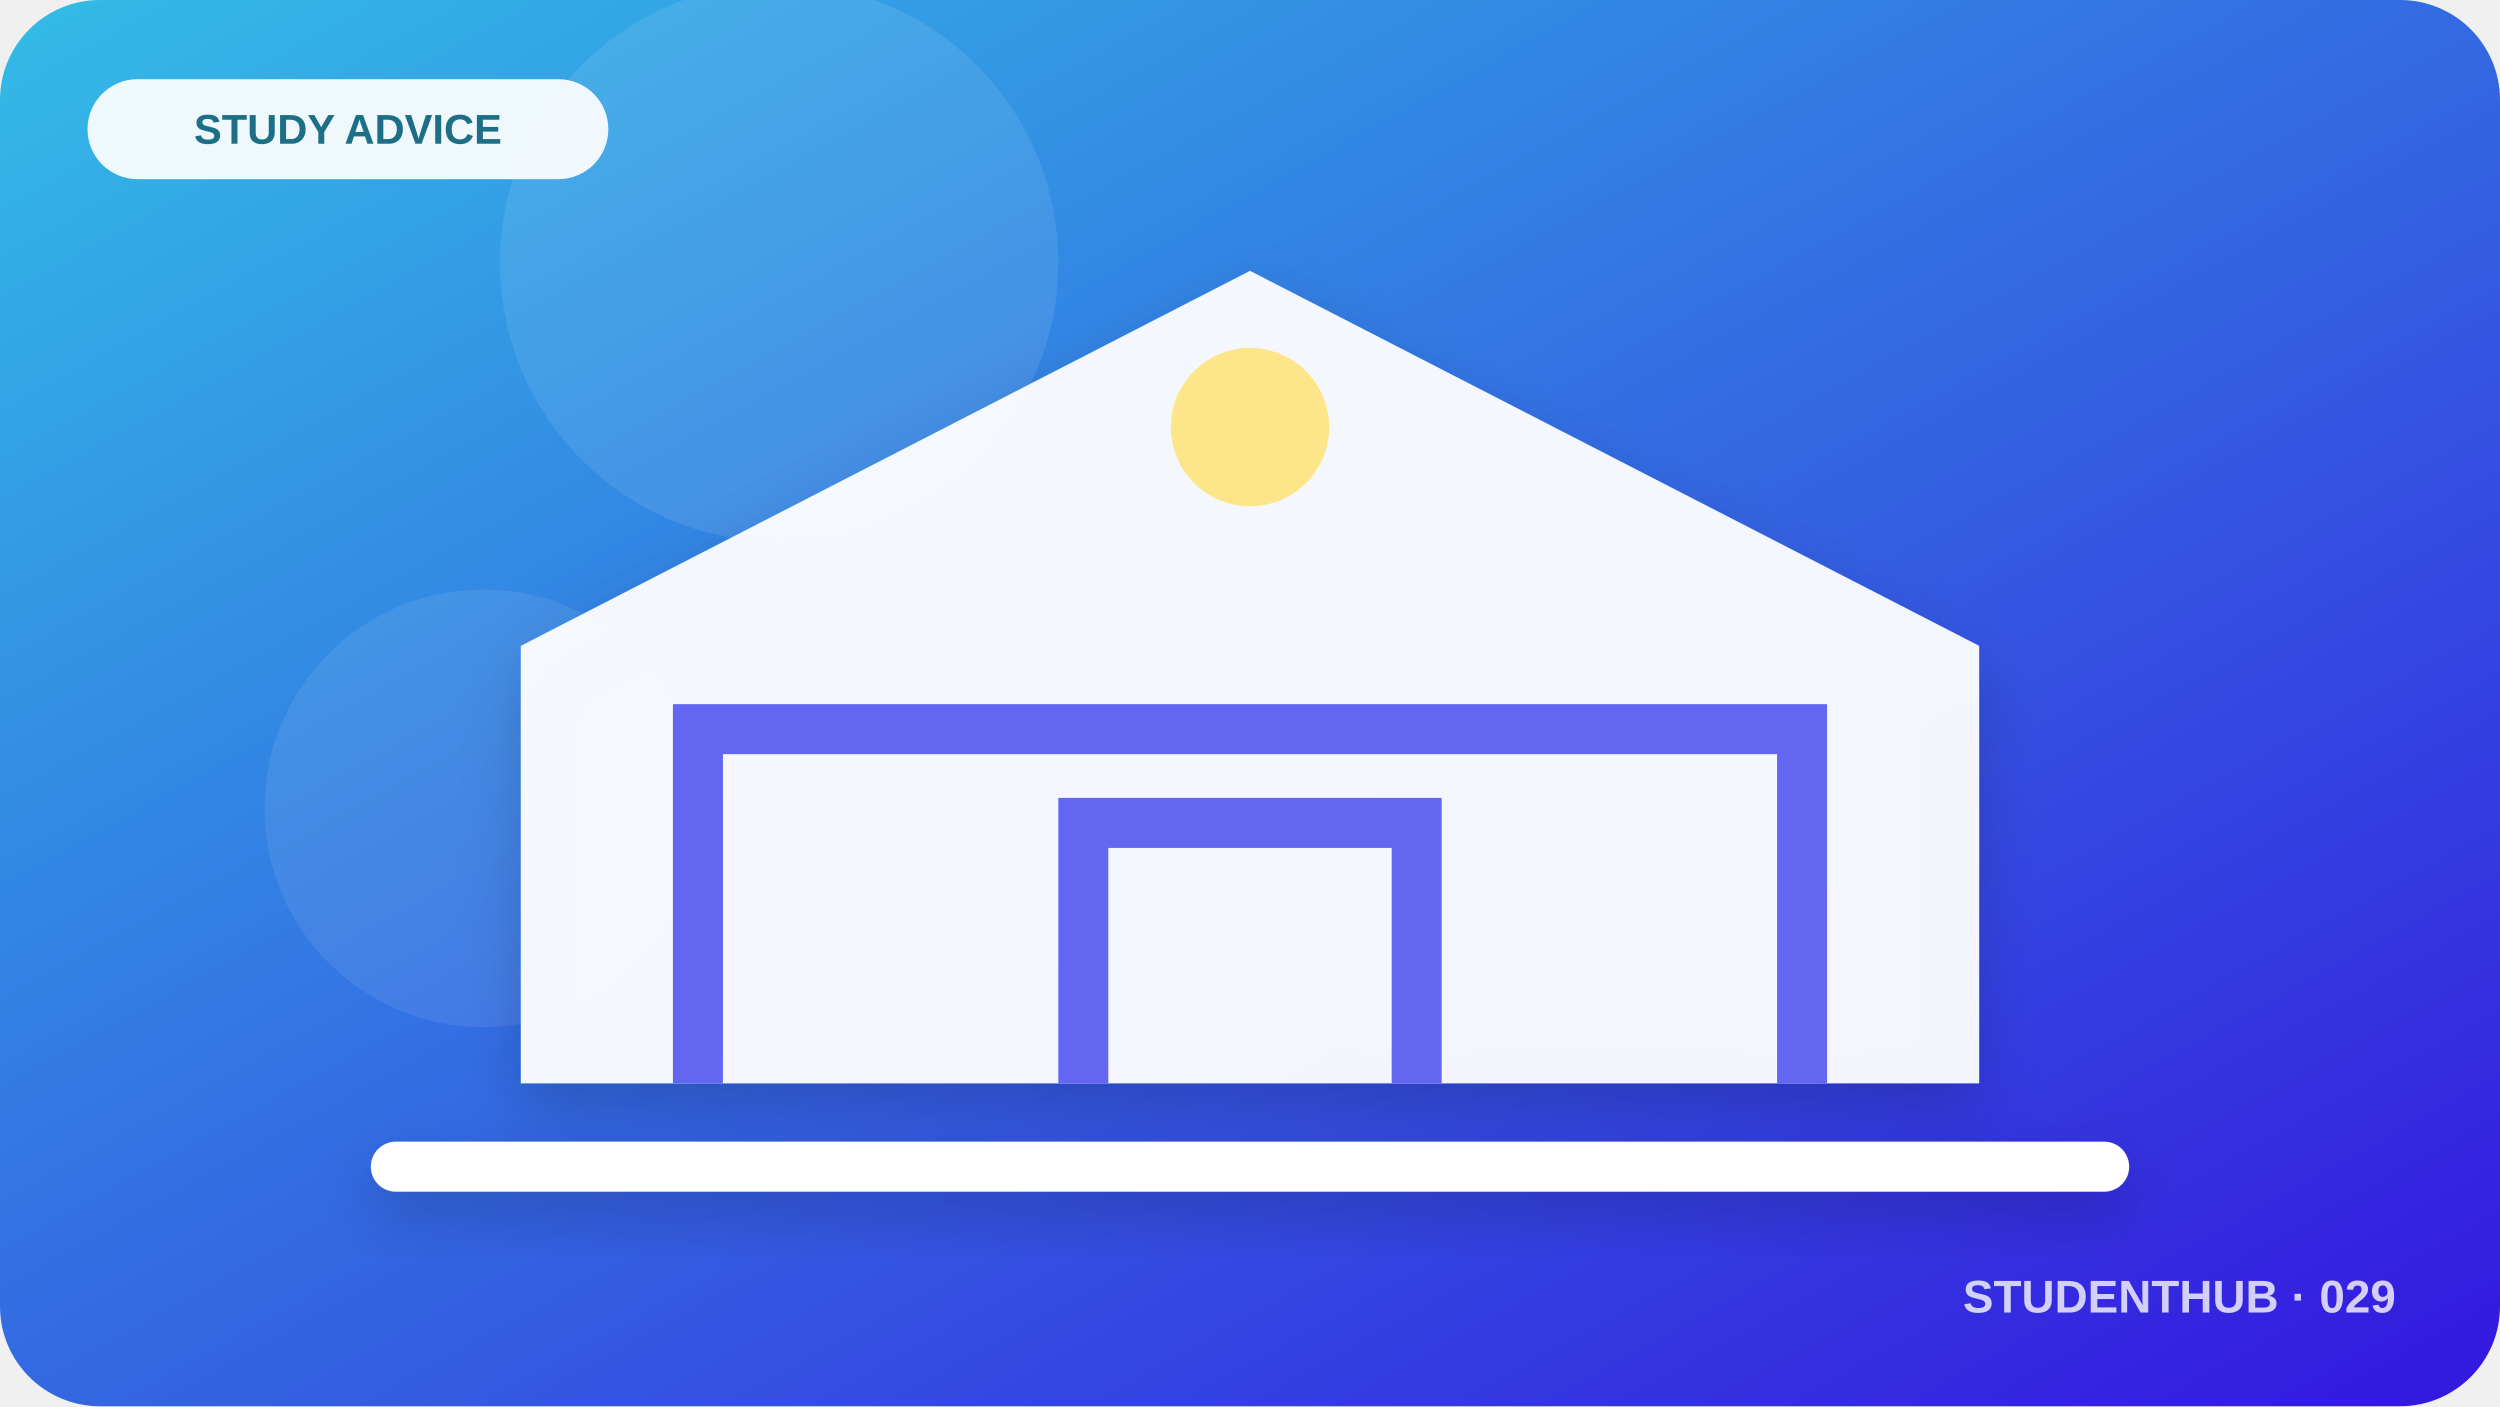
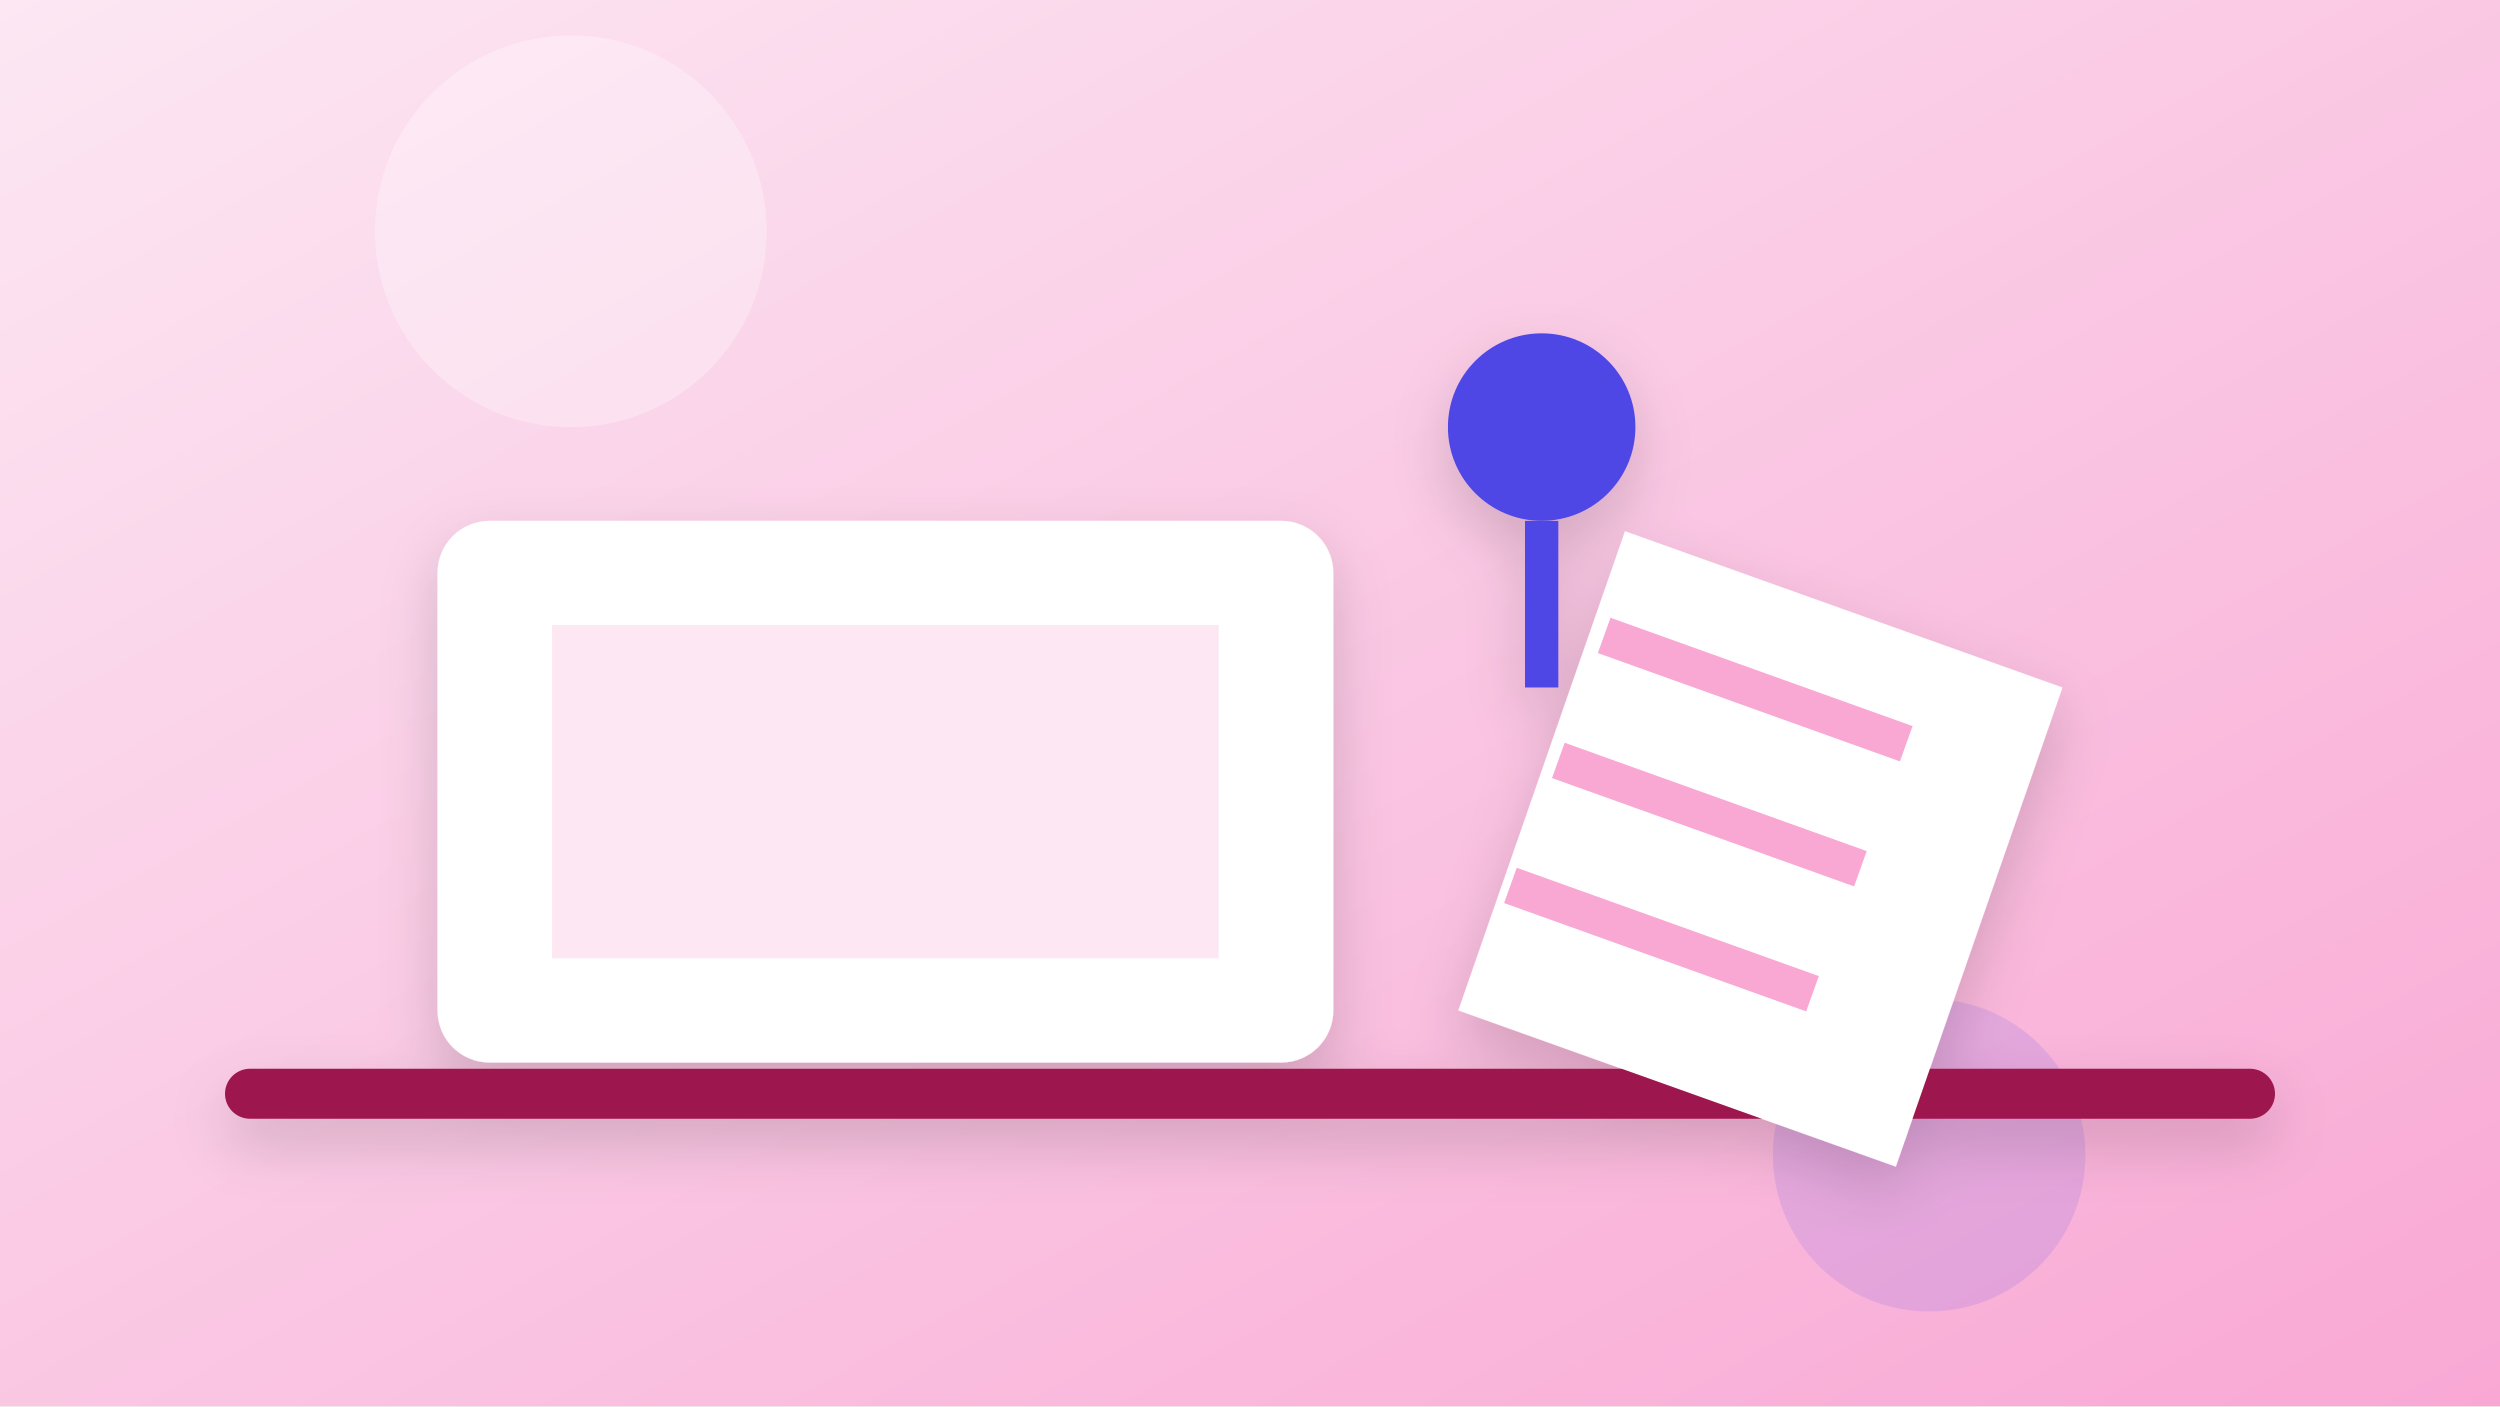
- <svg xmlns="http://www.w3.org/2000/svg" viewBox="0 0 1200 675" role="img" aria-labelledby="title desc">
+ <svg xmlns="http://www.w3.org/2000/svg" viewBox="0 0 1200 675">
  <defs>
-     <linearGradient id="g" x1="0" y1="0" x2="1" y2="1">
-       <stop stop-color="hsl(194 78% 55%)" />
-       <stop offset="1" stop-color="hsl(249 82% 48%)" />
+     <linearGradient id="bg" x1="0" y1="0" x2="1" y2="1">
+       <stop stop-color="#fce7f3" />
+       <stop offset="1" stop-color="#f9a8d4" />
    </linearGradient>
-     <filter id="s">
-       <feDropShadow dx="0" dy="12" stdDeviation="14" flood-opacity=".18" />
+     <filter id="shadow">
+       <feDropShadow dx="0" dy="12" stdDeviation="14" flood-opacity=".16" />
    </filter>
  </defs>
-   <rect width="1200" height="675" rx="48" fill="url(#g)" />
-   <circle cx="374" cy="126" r="134" fill="#fff" opacity=".09" />
-   <circle cx="232" cy="388" r="105" fill="#fff" opacity=".08" />
-   <g filter="url(#s)">
-     <path d="M250 520V310l350-180 350 180v210" fill="#fff" opacity=".94" />
-     <path d="M335 520V350h530v170M520 520V395h160v125" fill="none" stroke="#6366f1" stroke-width="24" />
-     <circle cx="600" cy="205" r="38" fill="#fde68a" />
-     <path d="M190 560h820" stroke="#fff" stroke-width="24" stroke-linecap="round" />
+   <rect width="1200" height="675" fill="url(#bg)" />
+   <circle cx="274" cy="111" r="94" fill="#fff" opacity=".28" />
+   <circle cx="926" cy="554.5" r="75" fill="#4f46e5" opacity=".13" />
+   <g filter="url(#shadow)">
+     <path d="M120 525h960" stroke="#9d174d" stroke-width="24" stroke-linecap="round" />
+     <rect x="210" y="250" width="430" height="260" rx="25" fill="#fff" />
+     <path d="M265 300h320v160H265z" fill="#fce7f3" />
+     <path d="M700 485l80-230 210 75-80 230z" fill="#fff" />
+     <path d="M770 305l145 52M748 365l145 52M725 425l145 52" stroke="#f9a8d4" stroke-width="18" />
+     <circle cx="740" cy="205" r="45" fill="#4f46e5" />
+     <path d="M740 250v80" stroke="#4f46e5" stroke-width="16" />
  </g>
-   <rect x="42" y="38" width="250" height="48" rx="24" fill="#fff" opacity=".92" />
-   <text x="167" y="69" text-anchor="middle" font-family="Arial, sans-serif" font-size="20" font-weight="900" fill="hsl(194 65% 32%)">STUDY ADVICE</text>
-   <text x="1150" y="630" text-anchor="end" font-family="Arial, sans-serif" font-size="22" font-weight="800" fill="#fff" opacity=".78">STUDENTHUB · 029</text>
</svg>
